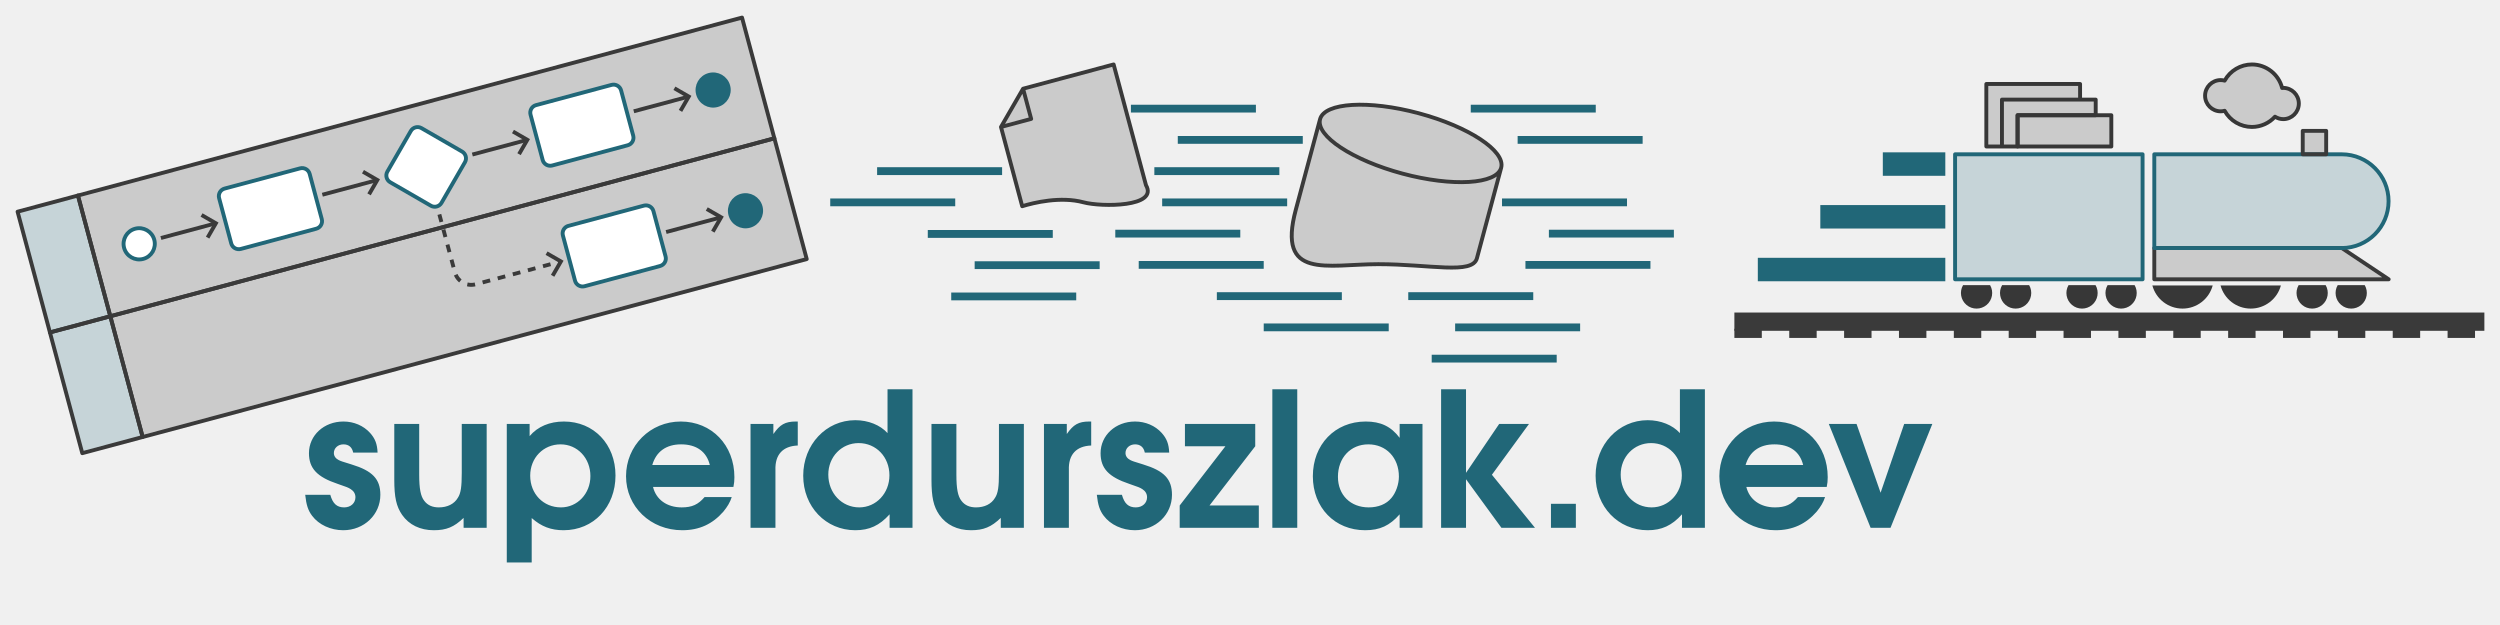
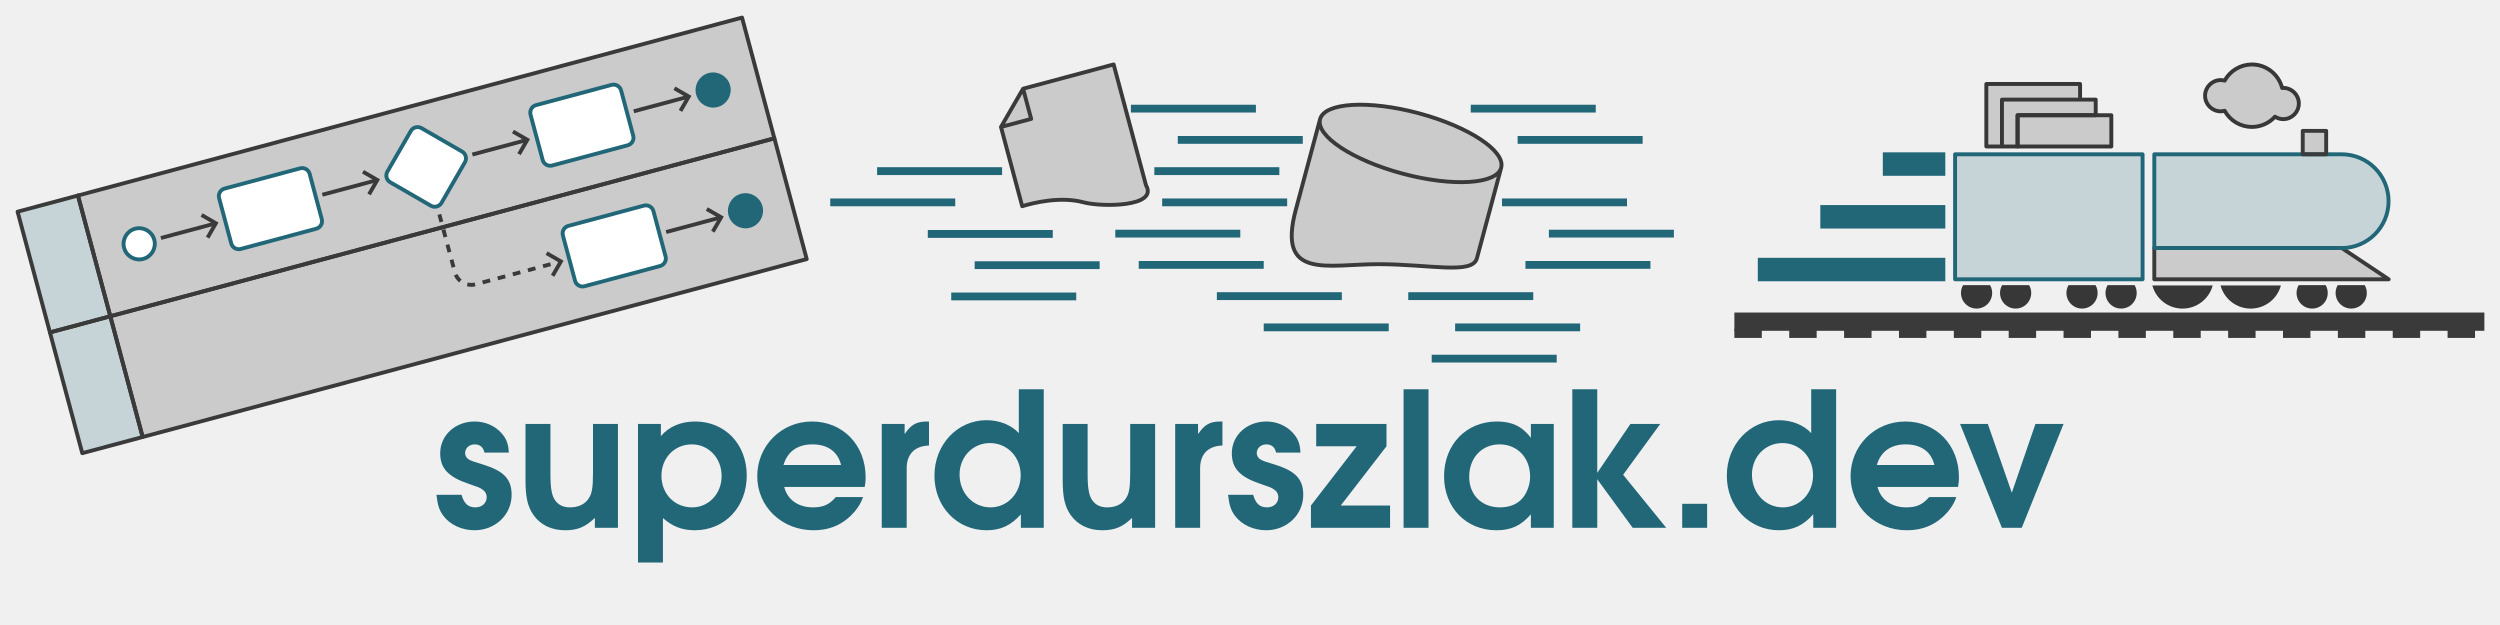
<svg xmlns="http://www.w3.org/2000/svg" width="2560" height="640" viewBox="0 0 677.333 169.333" version="1.1" id="svg1">
  <defs id="defs1">
    <marker style="overflow:visible" id="ArrowWide" refX="0" refY="0" orient="auto-start-reverse" markerWidth="1" markerHeight="1" viewBox="0 0 1 1" preserveAspectRatio="xMidYMid">
      <path style="fill:none;stroke:context-stroke;stroke-width:1;stroke-linecap:butt" d="M 3,-3 0,0 3,3" transform="rotate(180,0.125,0)" id="path1" />
    </marker>
    <rect x="576.599" y="314.789" width="1445.062" height="209.433" id="rect1" />
    <marker style="overflow:visible" id="ArrowWide-5" refX="0" refY="0" orient="auto-start-reverse" markerWidth="1" markerHeight="1" viewBox="0 0 1 1" preserveAspectRatio="xMidYMid">
      <path style="fill:none;stroke:context-stroke;stroke-width:1;stroke-linecap:butt" d="M 3,-3 0,0 3,3" transform="rotate(180,0.125,0)" id="path1-2" />
    </marker>
    <marker style="overflow:visible" id="ArrowWide-9" refX="0" refY="0" orient="auto-start-reverse" markerWidth="1" markerHeight="1" viewBox="0 0 1 1" preserveAspectRatio="xMidYMid">
      <path style="fill:none;stroke:context-stroke;stroke-width:1;stroke-linecap:butt" d="M 3,-3 0,0 3,3" transform="rotate(180,0.125,0)" id="path1-6" />
    </marker>
    <marker style="overflow:visible" id="ArrowWide-4" refX="0" refY="0" orient="auto-start-reverse" markerWidth="1" markerHeight="1" viewBox="0 0 1 1" preserveAspectRatio="xMidYMid">
      <path style="fill:none;stroke:context-stroke;stroke-width:1;stroke-linecap:butt" d="M 3,-3 0,0 3,3" transform="rotate(180,0.125,0)" id="path1-8" />
    </marker>
    <marker style="overflow:visible" id="ArrowWide-2" refX="0" refY="0" orient="auto-start-reverse" markerWidth="1" markerHeight="1" viewBox="0 0 1 1" preserveAspectRatio="xMidYMid">
      <path style="fill:none;stroke:context-stroke;stroke-width:1;stroke-linecap:butt" d="M 3,-3 0,0 3,3" transform="rotate(180,0.125,0)" id="path1-4" />
    </marker>
    <marker style="overflow:visible" id="ArrowWide-28" refX="0" refY="0" orient="auto-start-reverse" markerWidth="1" markerHeight="1" viewBox="0 0 1 1" preserveAspectRatio="xMidYMid">
      <path style="fill:none;stroke:context-stroke;stroke-width:1;stroke-linecap:butt" d="M 3,-3 0,0 3,3" transform="rotate(180,0.125,0)" id="path1-3" />
    </marker>
  </defs>
  <g id="layer1">
    <text xml:space="preserve" transform="scale(0.2645833)" id="text1" style="font-size:192px;white-space:pre;shape-inside:url(#rect1);display:inline;fill:#2c89a0;fill-opacity:1;stroke:#999999;stroke-width:5;stroke-linecap:round;stroke-linejoin:round" />
-     <text xml:space="preserve" style="font-style:normal;font-variant:normal;font-weight:600;font-stretch:normal;font-size:50.8px;font-family:'URW Gothic';-inkscape-font-specification:'URW Gothic, Semi-Bold';font-variant-ligatures:normal;font-variant-caps:normal;font-variant-numeric:normal;font-variant-east-asian:normal;fill:#216778;fill-opacity:1;stroke:none;stroke-width:1.323;stroke-linecap:round;stroke-linejoin:round;stroke-opacity:1" x="338.362" y="143.002" id="text2">
-       <tspan id="tspan2" style="font-style:normal;font-variant:normal;font-weight:600;font-stretch:normal;font-size:50.8px;font-family:'URW Gothic';-inkscape-font-specification:'URW Gothic, Semi-Bold';font-variant-ligatures:normal;font-variant-caps:normal;font-variant-numeric:normal;font-variant-east-asian:normal;text-align:center;text-anchor:middle;fill:#216778;fill-opacity:1;stroke:none;stroke-width:1.323;stroke-opacity:1" x="338.362" y="143.002">superdurszlak.dev</tspan>
-     </text>
+     <path style="font-weight:600;font-size:50.8px;font-family:'URW Gothic';-inkscape-font-specification:'URW Gothic, Semi-Bold';text-align:center;text-anchor:middle;fill:#216778;stroke-width:1.323;stroke-linecap:round;stroke-linejoin:round" d="m 118.245,134.061 c 0.305,2.743 0.762,4.216 1.88,5.69 1.829,2.438 5.029,3.912 8.433,3.912 5.639,0 10.058,-4.216 10.058,-9.601 0,-4.267 -2.134,-6.502 -7.823,-8.23 -2.794,-0.864 -2.794,-0.864 -3.454,-1.168 -0.813,-0.406 -1.321,-1.067 -1.321,-1.93 0,-1.321 1.118,-2.337 2.591,-2.337 1.422,0 2.337,0.762 2.642,2.235 h 6.604 c -0.102,-2.388 -0.66,-3.81 -2.032,-5.334 -1.778,-1.981 -4.42,-3.099 -7.214,-3.099 -5.283,0 -9.347,3.759 -9.347,8.585 0,4.115 2.184,6.452 7.823,8.331 2.54,0.864 2.794,0.965 3.505,1.422 0.813,0.508 1.27,1.27 1.27,2.184 0,1.575 -1.27,2.743 -3.048,2.743 -1.981,0 -3.099,-1.016 -3.759,-3.404 z m 49.174,-19.202 h -6.756 v 13.259 c 0,3.759 -0.254,5.537 -1.067,6.756 -0.965,1.676 -2.845,2.591 -5.131,2.591 -1.727,0 -3.048,-0.559 -3.962,-1.778 -0.965,-1.219 -1.372,-3.251 -1.372,-7.061 v -13.767 h -6.756 v 15.088 c 0,4.775 0.559,7.264 2.134,9.55 1.88,2.692 4.877,4.166 8.585,4.166 3.404,0 5.486,-0.864 8.077,-3.353 v 2.692 h 6.248 z m 5.436,37.541 h 6.756 v -12.04 c 2.591,2.286 5.182,3.302 8.636,3.302 8.128,0 14.072,-6.299 14.072,-14.834 0,-8.484 -5.893,-14.63 -13.97,-14.63 -3.861,0 -7.112,1.372 -9.296,3.962 v -3.302 h -6.198 z m 14.58,-32.004 c 4.572,0 8.077,3.708 8.077,8.585 0,4.775 -3.505,8.484 -7.976,8.484 -4.775,0 -8.331,-3.658 -8.331,-8.585 0,-4.826 3.556,-8.484 8.23,-8.484 z m 46.838,11.532 c 0.203,-1.016 0.254,-1.626 0.254,-2.642 0,-8.687 -6.147,-15.088 -14.529,-15.088 -8.28,0 -14.834,6.553 -14.834,14.834 0,8.23 6.655,14.63 15.24,14.63 4.623,0 8.23,-1.676 11.176,-5.08 1.067,-1.321 1.778,-2.489 2.235,-3.912 h -7.366 c -1.727,2.032 -3.404,2.794 -6.198,2.794 -4.013,0 -6.96,-2.134 -7.772,-5.537 z m -21.996,-5.944 c 1.067,-3.658 3.81,-5.588 7.823,-5.588 4.166,0 6.909,1.981 7.772,5.588 z m 26.619,17.018 h 6.756 v -15.646 c -0.152,-4.166 1.981,-6.502 6.045,-6.655 v -6.502 h -0.508 c -2.896,0 -4.318,0.813 -6.096,3.404 v -2.743 h -6.198 z m 43.891,-37.541 h -6.756 v 11.887 c -1.981,-2.184 -5.232,-3.505 -8.738,-3.505 -7.925,0 -14.122,6.604 -14.122,15.037 0,8.382 6.096,14.783 14.122,14.783 3.81,0 6.553,-1.27 9.296,-4.318 v 3.658 h 6.198 z m -14.58,14.58 c 4.724,0 8.331,3.759 8.331,8.738 0,4.877 -3.607,8.687 -8.179,8.687 -4.724,0 -8.382,-3.861 -8.382,-8.89 0,-4.826 3.607,-8.534 8.23,-8.534 z m 44.755,-5.182 h -6.756 v 13.259 c 0,3.759 -0.254,5.537 -1.067,6.756 -0.965,1.676 -2.845,2.591 -5.131,2.591 -1.727,0 -3.048,-0.559 -3.962,-1.778 -0.965,-1.219 -1.372,-3.251 -1.372,-7.061 v -13.767 h -6.756 v 15.088 c 0,4.775 0.559,7.264 2.134,9.55 1.88,2.692 4.877,4.166 8.585,4.166 3.404,0 5.486,-0.864 8.077,-3.353 v 2.692 h 6.248 z m 5.436,28.143 h 6.756 v -15.646 c -0.152,-4.166 1.981,-6.502 6.045,-6.655 v -6.502 h -0.508 c -2.896,0 -4.318,0.813 -6.096,3.404 v -2.743 h -6.198 z m 14.326,-8.941 c 0.305,2.743 0.762,4.216 1.88,5.69 1.829,2.438 5.029,3.912 8.433,3.912 5.639,0 10.058,-4.216 10.058,-9.601 0,-4.267 -2.134,-6.502 -7.823,-8.23 -2.794,-0.864 -2.794,-0.864 -3.454,-1.168 -0.813,-0.406 -1.321,-1.067 -1.321,-1.93 0,-1.321 1.118,-2.337 2.591,-2.337 1.422,0 2.337,0.762 2.642,2.235 h 6.604 c -0.102,-2.388 -0.66,-3.81 -2.032,-5.334 -1.778,-1.981 -4.42,-3.099 -7.214,-3.099 -5.283,0 -9.347,3.759 -9.347,8.585 0,4.115 2.184,6.452 7.823,8.331 2.54,0.864 2.794,0.965 3.505,1.422 0.813,0.508 1.27,1.27 1.27,2.184 0,1.575 -1.27,2.743 -3.048,2.743 -1.981,0 -3.099,-1.016 -3.759,-3.404 z m 22.454,8.941 h 21.438 v -6.045 h -13.36 l 12.395,-16.053 v -6.045 h -19.05 v 6.045 h 10.973 l -12.395,16.053 z m 25.095,0 h 6.756 v -37.541 h -6.756 z m 40.691,-28.143 h -6.198 v 3.759 c -2.337,-3.099 -5.131,-4.42 -9.195,-4.42 -8.331,0 -14.326,6.248 -14.326,14.834 0,8.484 5.944,14.63 14.173,14.63 3.962,0 6.655,-1.219 9.347,-4.318 v 3.658 h 6.198 z m -14.681,5.537 c 4.826,0 8.28,3.607 8.28,8.738 0,2.032 -0.813,4.369 -2.032,5.791 -1.372,1.676 -3.556,2.54 -6.147,2.54 -4.928,0 -8.331,-3.353 -8.331,-8.28 0,-5.131 3.404,-8.788 8.23,-8.788 z m 19.71,22.606 h 6.756 v -13.157 l 9.601,13.157 h 9.093 l -11.684,-14.376 10.058,-13.767 h -8.077 l -8.992,13.259 v -22.657 h -6.756 z m 29.769,0 h 6.756 v -6.502 h -6.756 z m 41.707,-37.541 h -6.756 v 11.887 c -1.981,-2.184 -5.232,-3.505 -8.738,-3.505 -7.925,0 -14.122,6.604 -14.122,15.037 0,8.382 6.096,14.783 14.122,14.783 3.81,0 6.553,-1.27 9.296,-4.318 v 3.658 h 6.198 z m -14.58,14.58 c 4.724,0 8.331,3.759 8.331,8.738 0,4.877 -3.607,8.687 -8.179,8.687 -4.724,0 -8.382,-3.861 -8.382,-8.89 0,-4.826 3.607,-8.534 8.23,-8.534 z m 47.6,11.887 c 0.203,-1.016 0.254,-1.626 0.254,-2.642 0,-8.687 -6.147,-15.088 -14.529,-15.088 -8.28,0 -14.834,6.553 -14.834,14.834 0,8.23 6.655,14.63 15.24,14.63 4.623,0 8.23,-1.676 11.176,-5.08 1.067,-1.321 1.778,-2.489 2.235,-3.912 h -7.366 c -1.727,2.032 -3.404,2.794 -6.198,2.794 -4.013,0 -6.96,-2.134 -7.772,-5.537 z m -21.996,-5.944 c 1.067,-3.658 3.81,-5.588 7.823,-5.588 4.166,0 6.909,1.981 7.772,5.588 z m 33.884,17.018 h 5.385 l 11.328,-28.143 h -7.62 l -6.401,18.644 -6.502,-18.644 h -7.518 z" id="text2" aria-label="superdurszlak.dev" />
    <g id="g7" style="stroke:#3a3a3a;stroke-width:1.058;stroke-dasharray:none;stroke-opacity:1" transform="translate(0.5571002)">
      <g id="g8" transform="translate(1.465649)" />
      <g id="g9" transform="rotate(-15,202.6021,26.32493)">
        <g id="g6" transform="translate(2.93454,37.49876)" style="stroke:#3a3a3a;stroke-width:1.058;stroke-dasharray:none;stroke-opacity:1">
          <rect style="fill:#216778;fill-opacity:0.2;stroke:#3a3a3a;stroke-width:1.058;stroke-linecap:round;stroke-linejoin:round;stroke-dasharray:none;stroke-opacity:1" id="rect3" width="16.933" height="33.867" x="-1.7763568e-15" y="1.316" />
          <rect style="fill:#3a3a3a;fill-opacity:0.2;stroke:#3a3a3a;stroke-width:1.058;stroke-linecap:round;stroke-linejoin:round;stroke-dasharray:none;stroke-opacity:1" id="rect3-1-9" width="186.267" height="33.867" x="16.933" y="1.316" />
        </g>
        <g id="g6-8" transform="translate(2.93454,3.632099)" style="stroke:#3a3a3a;stroke-width:1.058;stroke-dasharray:none;stroke-opacity:1">
          <rect style="fill:#216778;fill-opacity:0.2;stroke:#3a3a3a;stroke-width:1.058;stroke-linecap:round;stroke-linejoin:round;stroke-dasharray:none;stroke-opacity:1" id="rect3-6" width="16.933" height="33.867" x="-1.7763568e-15" y="1.316" />
          <rect style="fill:#3a3a3a;fill-opacity:0.2;stroke:#3a3a3a;stroke-width:1.058;stroke-linecap:round;stroke-linejoin:round;stroke-dasharray:none;stroke-opacity:1" id="rect3-1-9-8" width="186.267" height="33.867" x="16.933" y="1.316" />
        </g>
        <circle style="fill:#216778;fill-opacity:1;stroke:#216778;stroke-width:1.058;stroke-linecap:round;stroke-linejoin:round;stroke-dasharray:none;stroke-opacity:1" id="path7-3-6" cx="193.496" cy="55.748" r="4.233" />
        <circle style="fill:#ffffff;fill-opacity:1;stroke:#216778;stroke-width:1.058;stroke-linecap:round;stroke-linejoin:round;stroke-dasharray:none;stroke-opacity:1" id="path7" cx="31.041" cy="21.882" r="4.233" transform="translate(1.465649)" />
        <circle style="fill:#216778;fill-opacity:1;stroke:#216778;stroke-width:1.058;stroke-linecap:round;stroke-linejoin:round;stroke-dasharray:none;stroke-opacity:1" id="path7-3" cx="192.03" cy="21.882" r="4.233" transform="translate(1.465649)" />
        <rect style="fill:#ffffff;fill-opacity:1;stroke:#216778;stroke-width:1.058;stroke-linecap:round;stroke-linejoin:round;stroke-dasharray:none;stroke-opacity:1" id="rect7" width="25.4" height="16.933" x="55.158" y="13.415" rx="2.117" ry="2.117" transform="translate(1.465649)" />
        <rect style="fill:#ffffff;fill-opacity:1;stroke:#216778;stroke-width:1.058;stroke-linecap:round;stroke-linejoin:round;stroke-dasharray:none;stroke-opacity:1" id="rect7-0" width="16.933" height="16.933" x="54.928" y="85.874" rx="2.117" ry="2.117" transform="rotate(-45,0.7328246,-1.769195)" />
        <rect style="fill:#ffffff;fill-opacity:1;stroke:#216778;stroke-width:1.058;stroke-linecap:round;stroke-linejoin:round;stroke-dasharray:none;stroke-opacity:1" id="rect7-6" width="25.4" height="16.933" x="142.513" y="13.415" rx="2.117" ry="2.117" transform="translate(1.465649)" />
        <path style="fill:#ffffff;fill-opacity:1;stroke:#3a3a3a;stroke-width:1.058;stroke-linecap:butt;stroke-linejoin:bevel;stroke-dasharray:none;stroke-opacity:1;marker-end:url(#ArrowWide)" d="M 37.13,21.882 H 52.289" id="path8" transform="translate(1.465649)" />
        <path style="fill:#ffffff;fill-opacity:1;stroke:#3a3a3a;stroke-width:1.058;stroke-linecap:butt;stroke-linejoin:bevel;stroke-dasharray:none;stroke-opacity:1;marker-end:url(#ArrowWide-5)" d="M 82.413,21.882 H 97.573" id="path8-5" transform="translate(1.465649)" />
        <path style="fill:#ffffff;fill-opacity:1;stroke:#3a3a3a;stroke-width:1.058;stroke-linecap:butt;stroke-linejoin:bevel;stroke-dasharray:none;stroke-opacity:1;marker-end:url(#ArrowWide-9)" d="m 124.486,21.882 h 15.159" id="path8-4" transform="translate(1.465649)" />
        <path style="fill:#ffffff;fill-opacity:1;stroke:#3a3a3a;stroke-width:1.058;stroke-linecap:butt;stroke-linejoin:bevel;stroke-dasharray:none;stroke-opacity:1;marker-end:url(#ArrowWide-4)" d="m 169.769,21.882 h 15.159" id="path8-0" transform="translate(1.465649)" />
        <path style="fill:#ffffff;fill-opacity:1;stroke:#3a3a3a;stroke-width:1.058;stroke-linecap:butt;stroke-linejoin:bevel;stroke-dasharray:none;stroke-opacity:1;marker-end:url(#ArrowWide-2)" d="m 169.769,55.748 h 15.159" id="path8-9" transform="translate(1.465649)" />
        <path style="fill:none;fill-opacity:1;stroke:#3a3a3a;stroke-width:1.058;stroke-linecap:butt;stroke-linejoin:bevel;stroke-dasharray:2.117, 2.117;stroke-dashoffset:0;stroke-opacity:1;marker-end:url(#ArrowWide-28)" d="m 111.659,35.237 v 16.232 a 4.597,4.597 45 0 0 4.597,4.597 l 23.648,0" id="path8-1" transform="translate(1.465649)" />
        <rect style="fill:#ffffff;fill-opacity:1;stroke:#216778;stroke-width:1.058;stroke-linecap:round;stroke-linejoin:round;stroke-dasharray:none;stroke-opacity:1" id="rect7-6-3" width="25.4" height="16.933" x="143.979" y="47.282" rx="2.117" ry="2.117" />
      </g>
      <g id="g10" transform="translate(-73.47275,4.908053)">
        <path id="path2" style="fill:#3a3a3a;fill-opacity:0.2;stroke-width:1.058;stroke-linejoin:bevel" d="m 457.291,25.775 c -13.55,-3.631 -25.516,-2.913 -26.726,1.604 -1.21,4.517 8.793,11.121 22.343,14.752 13.55,3.631 25.516,2.913 26.726,-1.604 1.21,-4.517 -8.793,-11.121 -22.343,-14.752 z m 22.343,14.752 C 478.424,45.044 466.459,45.762 452.909,42.132 439.359,38.501 429.355,31.896 430.566,27.379 L 423.992,51.914 c -5.115,19.088 8.394,14.752 22.343,14.752 14.028,0 25.516,2.913 26.726,-1.604 z" />
        <g id="g4" transform="translate(479.8594,48.86643)">
          <path style="fill:#216778;fill-opacity:1;fill-rule:nonzero;stroke:#216778;stroke-width:2.117;stroke-linejoin:bevel;stroke-dasharray:none" d="M 0,1.058 H 33.867" id="path3" />
          <path style="fill:#216778;fill-opacity:1;fill-rule:nonzero;stroke:#216778;stroke-width:2.117;stroke-linejoin:bevel;stroke-dasharray:none;stroke-opacity:1" d="M 12.7,9.525 H 46.567" id="path3-2" />
          <path style="fill:#216778;fill-opacity:1;fill-rule:nonzero;stroke:#216778;stroke-width:2.117;stroke-linejoin:bevel;stroke-dasharray:none;stroke-opacity:1" d="M 6.35,17.992 H 40.217" id="path3-7" />
        </g>
        <g id="g4-3" transform="translate(379.3167,23.46643)" style="stroke:#3a3a3a;stroke-width:1.058;stroke-dasharray:none;stroke-opacity:1">
          <path style="fill:#216778;fill-opacity:1;fill-rule:nonzero;stroke:#216778;stroke-width:2.117;stroke-linejoin:bevel;stroke-dasharray:none" d="M 0,1.058 H 33.867" id="path3-61" />
          <path style="fill:#216778;fill-opacity:1;fill-rule:nonzero;stroke:#216778;stroke-width:2.117;stroke-linejoin:bevel;stroke-dasharray:none;stroke-opacity:1" d="M 12.7,9.525 H 46.567" id="path3-2-29" />
          <path style="fill:#216778;fill-opacity:1;fill-rule:nonzero;stroke:#216778;stroke-width:2.117;stroke-linejoin:bevel;stroke-dasharray:none;stroke-opacity:1" d="M 6.35,17.992 H 40.217" id="path3-7-3" />
        </g>
        <g id="g4-5" transform="translate(454.4594,74.26642)" style="stroke:#3a3a3a;stroke-width:1.058;stroke-dasharray:none;stroke-opacity:1">
          <path style="fill:#216778;fill-opacity:1;fill-rule:nonzero;stroke:#216778;stroke-width:2.117;stroke-linejoin:bevel;stroke-dasharray:none" d="M 0,1.058 H 33.867" id="path3-9" />
          <path style="fill:#216778;fill-opacity:1;fill-rule:nonzero;stroke:#216778;stroke-width:2.117;stroke-linejoin:bevel;stroke-dasharray:none;stroke-opacity:1" d="M 12.7,9.525 H 46.567" id="path3-2-2" />
          <path style="fill:#216778;fill-opacity:1;fill-rule:nonzero;stroke:#216778;stroke-width:2.117;stroke-linejoin:bevel;stroke-dasharray:none;stroke-opacity:1" d="M 6.35,17.992 H 40.217" id="path3-7-2" />
        </g>
        <g id="g4-5-2" transform="translate(324.2834,57.41351)" style="stroke:#3a3a3a;stroke-width:1.058;stroke-dasharray:none;stroke-opacity:1">
          <path style="fill:#216778;fill-opacity:1;fill-rule:nonzero;stroke:#216778;stroke-width:2.117;stroke-linejoin:bevel;stroke-dasharray:none" d="M 0,1.058 H 33.867" id="path3-9-0" />
          <path style="fill:#216778;fill-opacity:1;fill-rule:nonzero;stroke:#216778;stroke-width:2.117;stroke-linejoin:bevel;stroke-dasharray:none;stroke-opacity:1" d="M 12.7,9.525 H 46.567" id="path3-2-2-6" />
          <path style="fill:#216778;fill-opacity:1;fill-rule:nonzero;stroke:#216778;stroke-width:2.117;stroke-linejoin:bevel;stroke-dasharray:none;stroke-opacity:1" d="M 6.35,17.992 H 40.217" id="path3-7-2-1" />
        </g>
        <g id="g5" transform="translate(-1.179474,-1.053569)">
          <g id="g3" transform="translate(361.1397,76.78715)">
            <path style="fill:#216778;fill-opacity:1;fill-rule:nonzero;stroke:#216778;stroke-width:2.117;stroke-linejoin:bevel;stroke-dasharray:none;stroke-opacity:1" d="M 61.69,-25.809 H 27.823" id="path3-6" />
            <path style="fill:#216778;fill-opacity:1;fill-rule:nonzero;stroke:#216778;stroke-width:2.117;stroke-linejoin:bevel;stroke-dasharray:none;stroke-opacity:1" d="M 48.99,-17.342 H 15.123" id="path3-2-0" />
            <path style="fill:#216778;fill-opacity:1;fill-rule:nonzero;stroke:#216778;stroke-width:2.117;stroke-linejoin:bevel;stroke-dasharray:none;stroke-opacity:1" d="M 55.34,-8.875 H 21.473" id="path3-7-6" />
          </g>
        </g>
        <g id="g5-8" transform="matrix(-1,0,0,1,825.4296,24.34642)" style="stroke:#3a3a3a;stroke-width:1.058;stroke-dasharray:none;stroke-opacity:1">
          <g id="g3-7" transform="translate(361.1397,76.78715)">
            <path style="fill:#216778;fill-opacity:1;fill-rule:nonzero;stroke:#216778;stroke-width:2.117;stroke-linejoin:bevel;stroke-dasharray:none;stroke-opacity:1" d="M 61.69,-25.809 H 27.823" id="path3-6-9" />
            <path style="fill:#216778;fill-opacity:1;fill-rule:nonzero;stroke:#216778;stroke-width:2.117;stroke-linejoin:bevel;stroke-dasharray:none;stroke-opacity:1" d="M 48.99,-17.342 H 15.123" id="path3-2-0-2" />
          </g>
        </g>
        <path id="path6" style="fill:#373737;fill-opacity:0.2;stroke-width:1.058;stroke-linejoin:round" d="m 350.102,19.128 2.191,8.178 -8.178,2.191 5.752,21.468 c 3.181,-0.983 10.414,-2.716 16.587,-1.062 4.909,1.315 20.386,1.319 16.947,-4.637 l -8.765,-32.713 z m 0,0 -5.987,10.37 8.178,-2.191 z" />
        <g id="g5-7" transform="translate(-78.41015,-9.520245)" style="stroke:#3a3a3a;stroke-width:1.058;stroke-dasharray:none;stroke-opacity:1">
          <g id="g3-8" transform="translate(361.1397,76.78715)">
            <path style="fill:#216778;fill-opacity:1;fill-rule:nonzero;stroke:#216778;stroke-width:2.117;stroke-linejoin:bevel;stroke-dasharray:none;stroke-opacity:1" d="M 61.69,-25.809 H 27.823" id="path3-6-4" />
            <path style="fill:#216778;fill-opacity:1;fill-rule:nonzero;stroke:#216778;stroke-width:2.117;stroke-linejoin:bevel;stroke-dasharray:none;stroke-opacity:1" d="M 48.99,-17.342 H 15.123" id="path3-2-0-5" />
          </g>
        </g>
        <g id="g5-7-7" transform="matrix(-1,0,0,1,894.2223,-26.45358)" style="stroke:#3a3a3a;stroke-width:1.058;stroke-dasharray:none;stroke-opacity:1">
          <g id="g3-8-6" transform="translate(361.1397,76.78715)">
            <path style="fill:#216778;fill-opacity:1;fill-rule:nonzero;stroke:#216778;stroke-width:2.117;stroke-linejoin:bevel;stroke-dasharray:none;stroke-opacity:1" d="M 61.69,-25.809 H 27.823" id="path3-6-4-5" />
            <path style="fill:#216778;fill-opacity:1;fill-rule:nonzero;stroke:#216778;stroke-width:2.117;stroke-linejoin:bevel;stroke-dasharray:none;stroke-opacity:1" d="M 48.99,-17.342 H 15.123" id="path3-2-0-5-6" />
          </g>
        </g>
      </g>
      <g id="g21" transform="translate(51.72339,0.4418543)" />
    </g>
    <g id="g23">
      <g id="g19" transform="translate(54.98219,0.9709495)" style="stroke:#3a3a3a;stroke-width:1.058;stroke-dasharray:none;stroke-opacity:1">
        <g id="g18" style="stroke:#3a3a3a;stroke-width:1.058;stroke-dasharray:none;stroke-opacity:1" transform="translate(40.84469,16.67031)">
          <g id="g14-4" style="stroke:#3a3a3a;stroke-width:1.058;stroke-dasharray:none;stroke-opacity:1" transform="translate(-65.04752,-0.5290946)">
            <g id="g13-9" transform="translate(8.296178,2.616239)">
              <path style="fill:#373737;fill-opacity:1;fill-rule:nonzero;stroke:none;stroke-width:1.058;stroke-linejoin:round;stroke-dasharray:none;stroke-dashoffset:0;stroke-opacity:1" id="path13-3-5" d="m 528.683,57.53 a 4.233,4.233 0 0 1 -0.945,5.36 4.233,4.233 0 0 1 -5.442,0 4.233,4.233 0 0 1 -0.945,-5.36 z" />
            </g>
            <g id="g13-4-0" transform="translate(18.87944,2.616239)" style="stroke:#3a3a3a;stroke-width:1.058;stroke-dasharray:none;stroke-opacity:1">
              <path style="fill:#373737;fill-opacity:1;fill-rule:nonzero;stroke:none;stroke-width:1.058;stroke-linejoin:round;stroke-dasharray:none;stroke-dashoffset:0;stroke-opacity:1" id="path13-3-9-4" d="m 528.683,57.53 a 4.233,4.233 0 0 1 -0.945,5.36 4.233,4.233 0 0 1 -5.442,0 4.233,4.233 0 0 1 -0.945,-5.36 z" />
            </g>
          </g>
          <g id="g14-4-7" style="stroke:#3a3a3a;stroke-width:1.058;stroke-dasharray:none;stroke-opacity:1" transform="translate(-93.62252,-0.5290946)">
            <g id="g13-9-2" transform="translate(8.296178,2.616239)">
              <path style="fill:#373737;fill-opacity:1;fill-rule:nonzero;stroke:none;stroke-width:1.058;stroke-linejoin:round;stroke-dasharray:none;stroke-dashoffset:0;stroke-opacity:1" id="path13-3-5-7" d="m 528.683,57.53 a 4.233,4.233 0 0 1 -0.945,5.36 4.233,4.233 0 0 1 -5.442,0 4.233,4.233 0 0 1 -0.945,-5.36 z" />
            </g>
            <g id="g13-4-0-2" transform="translate(18.87944,2.616239)" style="stroke:#3a3a3a;stroke-width:1.058;stroke-dasharray:none;stroke-opacity:1">
              <path style="fill:#373737;fill-opacity:1;fill-rule:nonzero;stroke:none;stroke-width:1.058;stroke-linejoin:round;stroke-dasharray:none;stroke-dashoffset:0;stroke-opacity:1" id="path13-3-9-4-2" d="m 528.683,57.53 a 4.233,4.233 0 0 1 -0.945,5.36 4.233,4.233 0 0 1 -5.442,0 4.233,4.233 0 0 1 -0.945,-5.36 z" />
            </g>
          </g>
        </g>
        <rect style="fill:#1e6478;fill-opacity:0.2;fill-rule:nonzero;stroke:#216778;stroke-width:1.058;stroke-linejoin:round;stroke-dasharray:none;stroke-dashoffset:0;stroke-opacity:1" id="rect17" width="50.8" height="33.867" x="474.714" y="40.833" />
      </g>
      <g id="g20" style="stroke:#3a3a3a;stroke-width:1.058;stroke-dasharray:none;stroke-opacity:1" transform="translate(52.2805,0.4418543)">
        <g id="g17" transform="translate(42.97951,16.92241)">
          <path id="path12" style="fill:#373737;fill-opacity:0.2;fill-rule:nonzero;stroke:#3a3a3a;stroke-width:1.058;stroke-linejoin:round;stroke-dasharray:none;stroke-dashoffset:0;stroke-opacity:1" d="m 488.411,49.84 v 8.467 h 50.8 12.7 l -12.7,-8.467 z" />
          <g id="g16" transform="translate(-2.134823,-0.2521064)">
            <g id="g14">
              <g id="g13" transform="translate(8.296178,2.616239)">
                <path style="fill:#373737;fill-opacity:1;fill-rule:nonzero;stroke:none;stroke-width:1.058;stroke-linejoin:round;stroke-dasharray:none;stroke-dashoffset:0;stroke-opacity:1" id="path13-3" d="m 528.683,57.53 a 4.233,4.233 0 0 1 -0.945,5.36 4.233,4.233 0 0 1 -5.442,0 4.233,4.233 0 0 1 -0.945,-5.36 z" />
              </g>
              <g id="g13-4" transform="translate(18.87944,2.616239)" style="stroke:#3a3a3a;stroke-width:1.058;stroke-dasharray:none;stroke-opacity:1">
                <path style="fill:#373737;fill-opacity:1;fill-rule:nonzero;stroke:none;stroke-width:1.058;stroke-linejoin:round;stroke-dasharray:none;stroke-dashoffset:0;stroke-opacity:1" id="path13-3-9" d="m 528.683,57.53 a 4.233,4.233 0 0 1 -0.945,5.36 4.233,4.233 0 0 1 -5.442,0 4.233,4.233 0 0 1 -0.945,-5.36 z" />
              </g>
            </g>
            <g id="g15" transform="translate(0.1360345,0.370738)">
              <g id="g13-6" transform="translate(-41.46411,2.663188)" style="stroke:#3a3a3a;stroke-width:1.058;stroke-dasharray:none;stroke-opacity:1">
                <path style="fill:#373737;fill-opacity:1;fill-rule:nonzero;stroke:none;stroke-width:1.058;stroke-linejoin:round;stroke-dasharray:none;stroke-dashoffset:0;stroke-opacity:1" id="path13-8" d="m 547.701,57.187 a 8.467,8.467 0 0 1 -8.178,6.275 8.467,8.467 0 0 1 -8.178,-6.275 z" />
              </g>
              <g id="g13-6-8" transform="translate(-22.99113,2.663188)" style="stroke:#3a3a3a;stroke-width:1.058;stroke-dasharray:none;stroke-opacity:1">
                <path style="fill:#373737;fill-opacity:1;fill-rule:nonzero;stroke:none;stroke-width:1.058;stroke-linejoin:round;stroke-dasharray:none;stroke-dashoffset:0;stroke-opacity:1" id="path13-8-9" d="m 547.701,57.187 a 8.467,8.467 0 0 1 -8.178,6.275 8.467,8.467 0 0 1 -8.178,-6.275 z" />
              </g>
            </g>
          </g>
          <path id="path11" style="fill:#1e6478;fill-opacity:0.2;stroke:#216778;stroke-linejoin:round" d="m 488.411,24.44 v 25.4 h 50.772 0.028 v -0.003 a 12.7,12.7 0 0 0 12.672,-12.697 12.7,12.7 0 0 0 -12.672,-12.699 v -0.001 h -0.028 z" />
        </g>
        <rect style="fill:#373737;fill-opacity:0.2;fill-rule:nonzero;stroke:#3a3a3a;stroke-width:1.058;stroke-linejoin:round;stroke-dasharray:none;stroke-dashoffset:0;stroke-opacity:1" id="rect19" width="6.35" height="6.35" x="571.607" y="35.012" />
      </g>
      <g id="g22" transform="translate(6.907365)" style="stroke:#3a3a3a;stroke-width:1.058;stroke-dasharray:none;stroke-opacity:1">
        <path style="fill:#216778;fill-opacity:1;fill-rule:nonzero;stroke:#216778;stroke-width:6.35;stroke-linejoin:round;stroke-dasharray:none;stroke-dashoffset:0;stroke-opacity:1" d="m 469.343,73.025 h 50.8" id="path21" />
        <path style="fill:#216778;fill-opacity:1;fill-rule:nonzero;stroke:#216778;stroke-width:6.35;stroke-linejoin:round;stroke-dasharray:none;stroke-dashoffset:0;stroke-opacity:1" d="m 486.276,58.737 h 33.867" id="path21-6" />
        <path style="fill:#216778;fill-opacity:1;fill-rule:nonzero;stroke:#216778;stroke-width:6.35;stroke-linejoin:round;stroke-dasharray:none;stroke-dashoffset:0;stroke-opacity:1" d="m 503.21,44.45 h 16.933" id="path21-4" />
      </g>
      <g id="g11" transform="translate(6.100331,6.156296)">
        <path style="fill:#373737;fill-opacity:0.2;fill-rule:nonzero;stroke:#3a3a3a;stroke-width:4.955;stroke-linejoin:round;stroke-dasharray:none;stroke-opacity:1" d="m 463.8,80.988 h 203.2" id="path10" />
        <path style="fill:#373737;fill-opacity:0.2;fill-rule:nonzero;stroke:#3a3a3a;stroke-width:2.477;stroke-linejoin:round;stroke-dasharray:7.432, 7.432;stroke-dashoffset:0;stroke-opacity:1" d="m 463.8,84.163 h 203.2" id="path10-4" />
      </g>
    </g>
    <path id="path23-1-1" style="fill:#373737;fill-opacity:0.2;stroke:#373737;stroke-width:1.058;stroke-linejoin:round" d="m 610.129,34.396 a 8.467,8.467 0 0 0 6.243,-2.78 4.233,4.233 0 0 0 2.224,0.663 4.233,4.233 0 0 0 4.233,-4.233 4.233,4.233 0 0 0 -4.233,-4.233 4.233,4.233 0 0 0 -0.287,0.032 8.467,8.467 0 0 0 -8.18,-6.382 8.467,8.467 0 0 0 -7.397,4.384 4.233,4.233 0 0 0 -1.069,-0.15 4.233,4.233 0 0 0 -4.233,4.233 4.233,4.233 0 0 0 4.233,4.233 4.233,4.233 0 0 0 1.069,-0.151 8.467,8.467 0 0 0 7.397,4.384 z" />
    <g id="g35" transform="translate(48.32538,13.5737)">
      <path id="path29" style="fill:#373737;fill-opacity:0.2;stroke:#373737;stroke-width:1.058;stroke-linejoin:round" d="M 489.837,9.18 V 26.114 h 4.233 v -12.7 h 21.167 V 9.18 Z m 25.4,8.467 h 4.233 v -4.233 h -4.233 m 0,0 h -21.167 v 12.7 h 4.233 v -8.467 h 16.933" />
      <rect style="fill:#373737;fill-opacity:0.2;fill-rule:nonzero;stroke:#373737;stroke-width:1.058;stroke-linejoin:round;stroke-dasharray:none;stroke-dashoffset:0;stroke-opacity:1" id="rect35" width="25.4" height="8.467" x="498.304" y="17.647" />
    </g>
  </g>
</svg>
